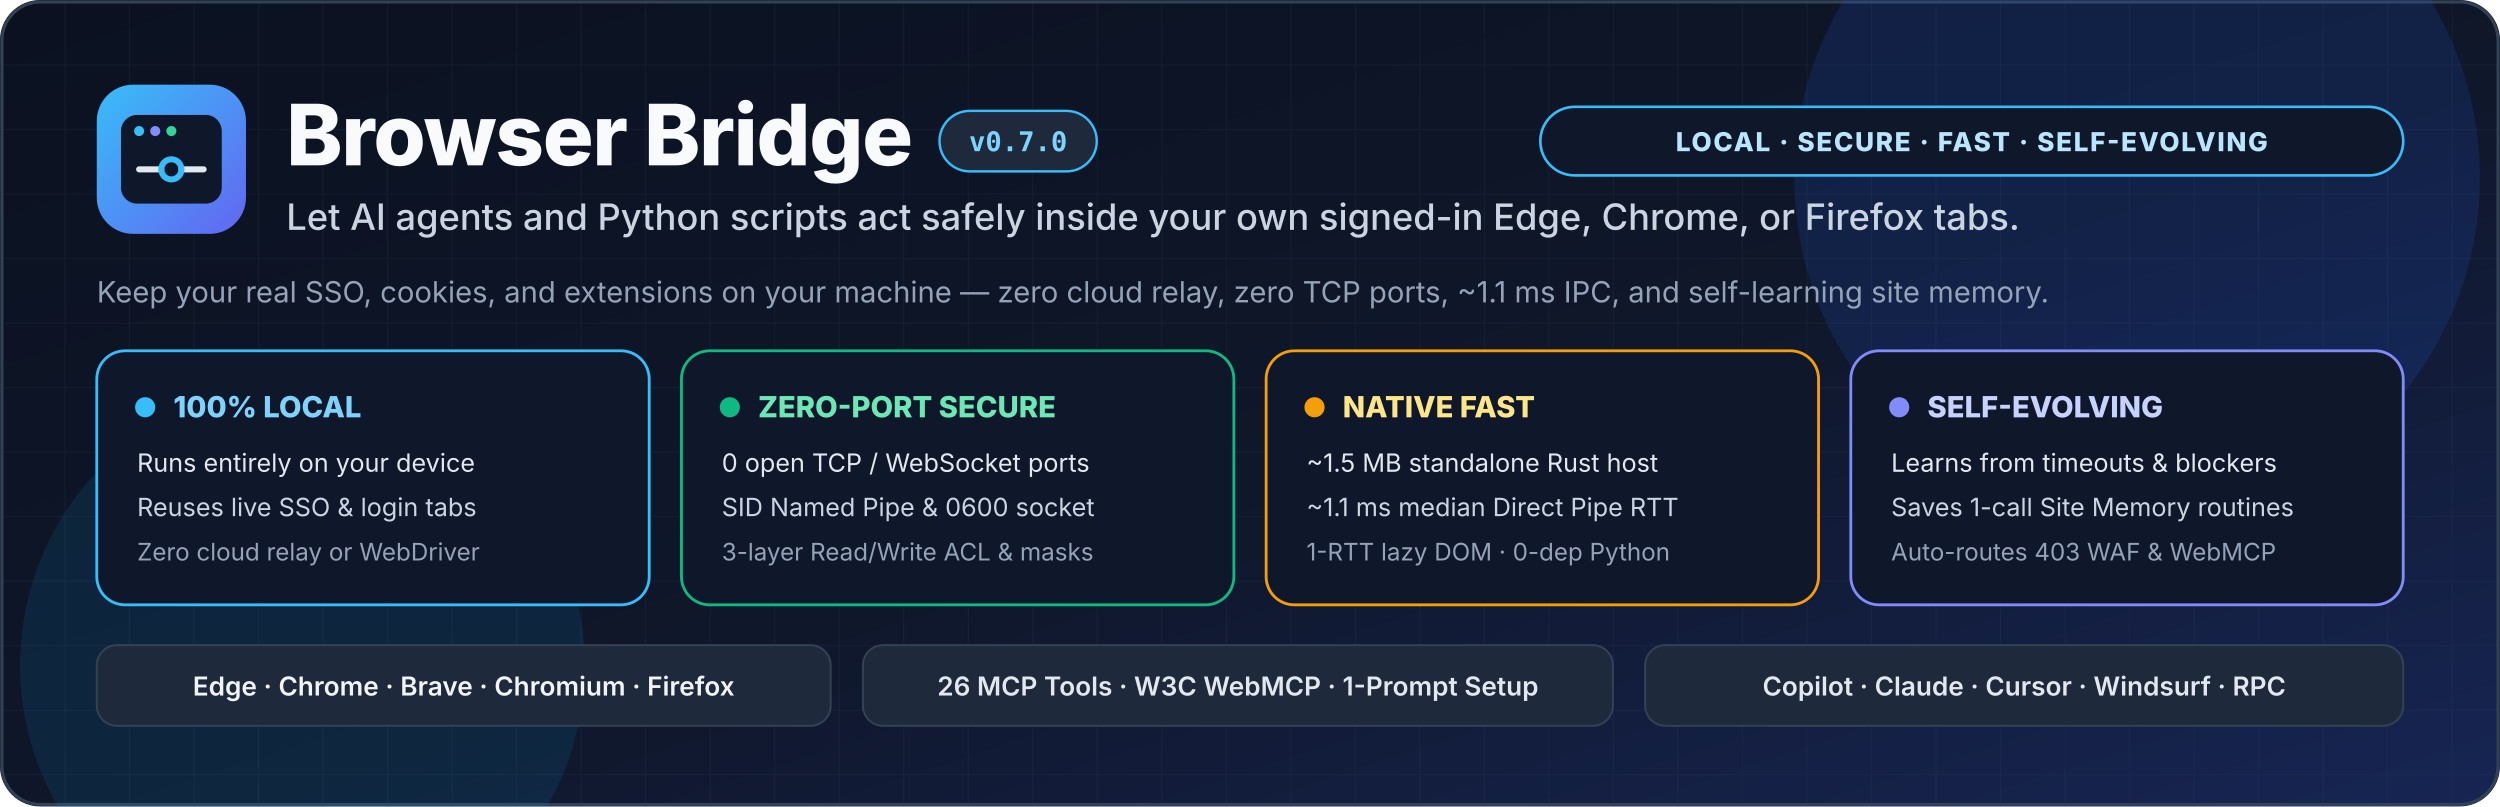
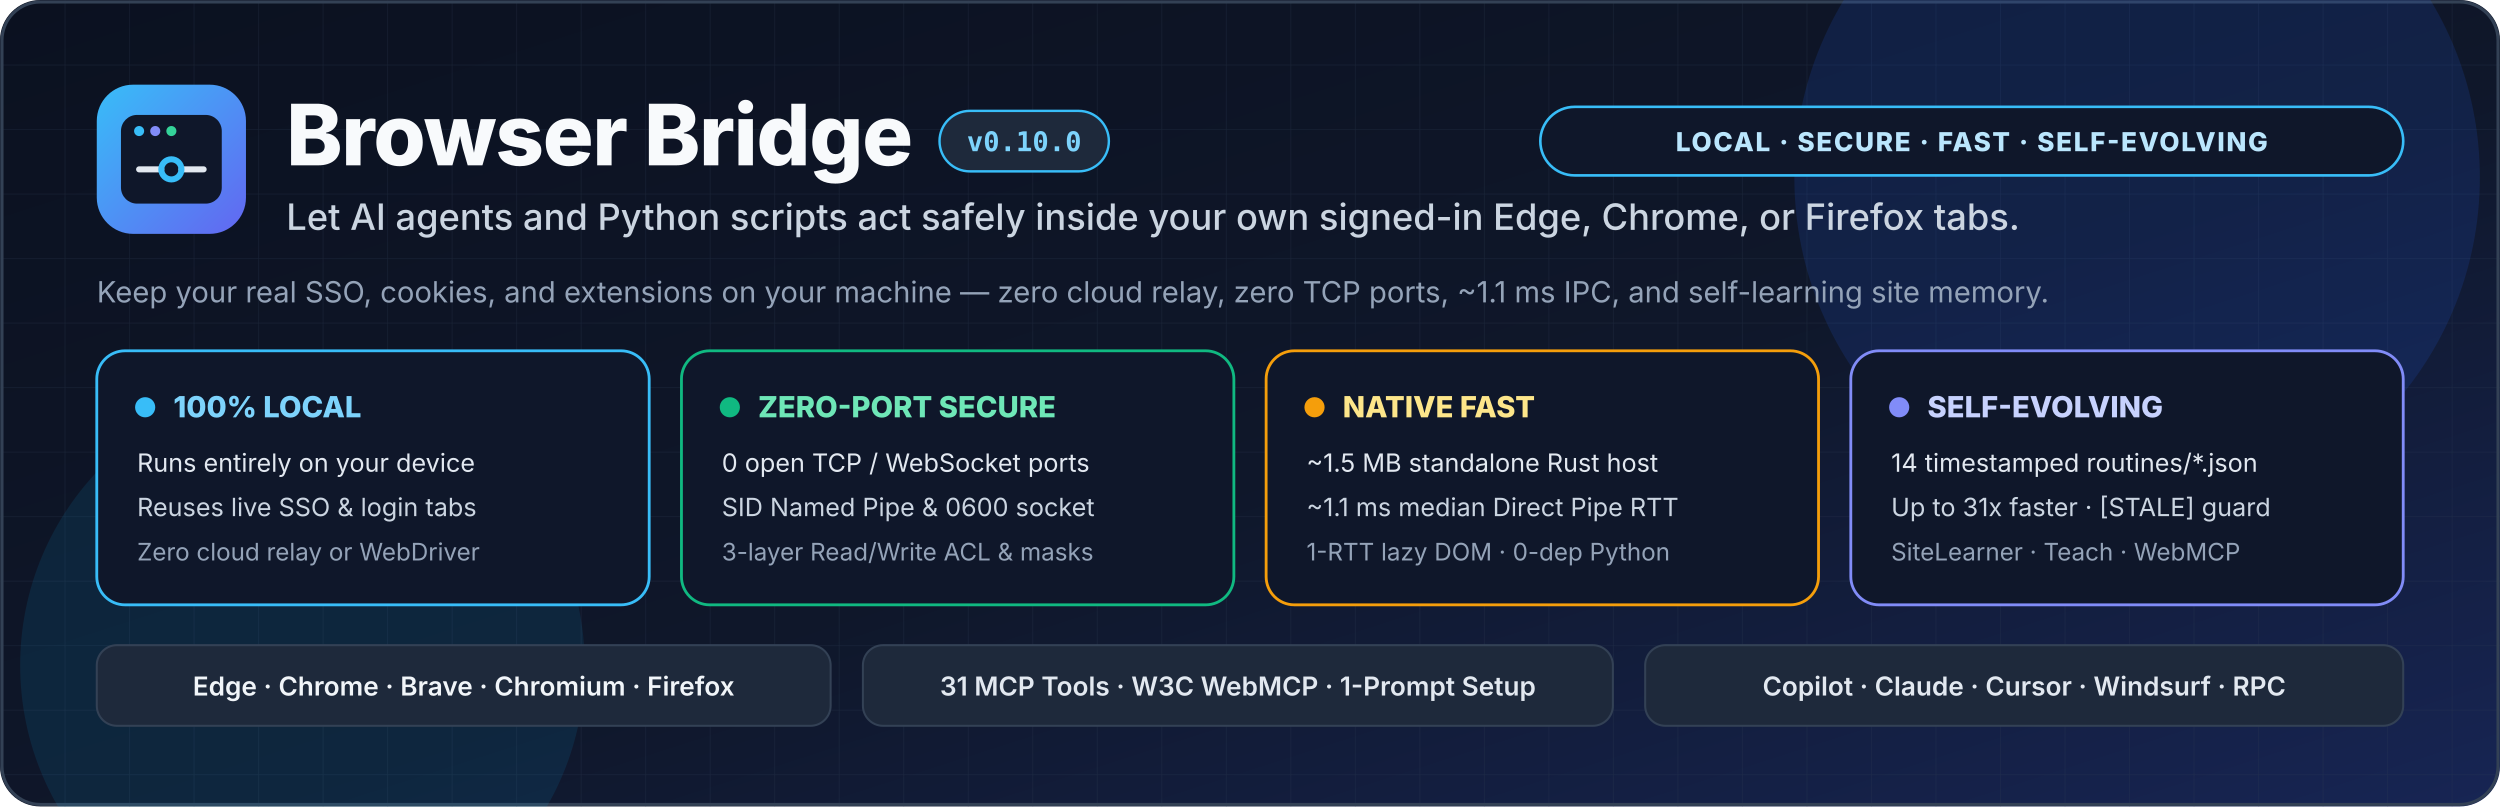
<svg xmlns="http://www.w3.org/2000/svg" viewBox="0 0 1240 400" width="1240" height="400" role="img" aria-labelledby="hero-title hero-desc">
  <defs>
    <linearGradient id="bg-grad" x1="0%" y1="0%" x2="100%" y2="100%">
      <stop offset="0%" stop-color="#0b1120" />
      <stop offset="55%" stop-color="#0f172a" />
      <stop offset="100%" stop-color="#172554" />
    </linearGradient>
    <linearGradient id="accent-grad" x1="0%" y1="0%" x2="100%" y2="100%">
      <stop offset="0%" stop-color="#38bdf8" />
      <stop offset="100%" stop-color="#6366f1" />
    </linearGradient>
    <pattern id="grid" width="32" height="32" patternUnits="userSpaceOnUse">
      <path d="M 32 0 L 0 0 0 32" fill="none" stroke="#334155" stroke-width="0.6" stroke-opacity="0.35" />
    </pattern>
  </defs>
  <rect width="1240" height="400" rx="20" fill="url(#bg-grad)" />
  <rect width="1240" height="400" rx="20" fill="url(#grid)" />
  <rect x="1" y="1" width="1238" height="398" rx="19" fill="none" stroke="#334155" stroke-width="1.5" />
  <circle cx="1060" cy="88" r="170" fill="#2563eb" fill-opacity="0.15" />
  <circle cx="150" cy="330" r="140" fill="#0ea5e9" fill-opacity="0.11" />
  <g transform="translate(48, 42)">
    <rect width="74" height="74" rx="18" fill="url(#accent-grad)" />
    <rect x="12" y="15" width="50" height="44" rx="8" fill="#0f172a" />
    <circle cx="21" cy="23" r="2.5" fill="#38bdf8" />
    <circle cx="29" cy="23" r="2.5" fill="#818cf8" />
    <circle cx="37" cy="23" r="2.5" fill="#34d399" />
    <path d="M 21 42 L 32 42 M 42 42 L 53 42" stroke="#e2e8f0" stroke-width="3" stroke-linecap="round" />
    <circle cx="37" cy="42" r="5" fill="none" stroke="#38bdf8" stroke-width="3" />
  </g>
  <text x="142" y="82" fill="#f8fafc" font-family="system-ui, -apple-system, 'Segoe UI', sans-serif" font-size="42" font-weight="800" letter-spacing="-0.6">Browser Bridge</text>
-   <rect x="466" y="55" width="78" height="30" rx="15" fill="#1e293b" stroke="#38bdf8" stroke-width="1.2" />
-   <text x="505" y="75" text-anchor="middle" fill="#7dd3fc" font-family="ui-monospace, 'Cascadia Code', Consolas, monospace" font-size="13.5" font-weight="700">v0.7.0</text>
+   <rect x="466" y="55" width="84" height="30" rx="15" fill="#1e293b" stroke="#38bdf8" stroke-width="1.2" />
+   <text x="508" y="75" text-anchor="middle" fill="#7dd3fc" font-family="ui-monospace, 'Cascadia Code', Consolas, monospace" font-size="13.5" font-weight="700">v0.10.0</text>
  <rect x="764" y="53" width="428" height="34" rx="17" fill="#0f172a" stroke="#38bdf8" stroke-width="1.3" />
  <text x="978" y="75" text-anchor="middle" fill="#bae6fd" font-family="system-ui, -apple-system, 'Segoe UI', sans-serif" font-size="13" font-weight="800" letter-spacing="0.8">LOCAL · SECURE · FAST · SELF-EVOLVING</text>
  <text x="142" y="114" fill="#cbd5e1" font-family="system-ui, -apple-system, 'Segoe UI', sans-serif" font-size="18" font-weight="500">Let AI agents and Python scripts act safely inside your own signed-in Edge, Chrome, or Firefox tabs.</text>
  <text x="48" y="150" fill="#94a3b8" font-family="system-ui, -apple-system, 'Segoe UI', sans-serif" font-size="14.5">Keep your real SSO, cookies, and extensions on your machine — zero cloud relay, zero TCP ports, ~1.1 ms IPC, and self-learning site memory.</text>
  <g transform="translate(48, 174)">
    <rect width="274" height="126" rx="14" fill="#0f172a" stroke="#38bdf8" stroke-width="1.4" />
    <circle cx="24" cy="28" r="5" fill="#38bdf8" />
    <text x="38" y="33" fill="#7dd3fc" font-family="system-ui, -apple-system, 'Segoe UI', sans-serif" font-size="14.5" font-weight="800">100% LOCAL</text>
    <text x="20" y="60" fill="#e2e8f0" font-family="system-ui, -apple-system, 'Segoe UI', sans-serif" font-size="12.5">Runs entirely on your device</text>
    <text x="20" y="82" fill="#cbd5e1" font-family="system-ui, -apple-system, 'Segoe UI', sans-serif" font-size="12.5">Reuses live SSO &amp; login tabs</text>
    <text x="20" y="104" fill="#94a3b8" font-family="system-ui, -apple-system, 'Segoe UI', sans-serif" font-size="12">Zero cloud relay or WebDriver</text>
  </g>
  <g transform="translate(338, 174)">
    <rect width="274" height="126" rx="14" fill="#0f172a" stroke="#10b981" stroke-width="1.4" />
    <circle cx="24" cy="28" r="5" fill="#10b981" />
    <text x="38" y="33" fill="#6ee7b7" font-family="system-ui, -apple-system, 'Segoe UI', sans-serif" font-size="14.5" font-weight="800">ZERO-PORT SECURE</text>
    <text x="20" y="60" fill="#e2e8f0" font-family="system-ui, -apple-system, 'Segoe UI', sans-serif" font-size="12.5">0 open TCP / WebSocket ports</text>
    <text x="20" y="82" fill="#cbd5e1" font-family="system-ui, -apple-system, 'Segoe UI', sans-serif" font-size="12.5">SID Named Pipe &amp; 0600 socket</text>
    <text x="20" y="104" fill="#94a3b8" font-family="system-ui, -apple-system, 'Segoe UI', sans-serif" font-size="12">3-layer Read/Write ACL &amp; masks</text>
  </g>
  <g transform="translate(628, 174)">
    <rect width="274" height="126" rx="14" fill="#0f172a" stroke="#f59e0b" stroke-width="1.4" />
    <circle cx="24" cy="28" r="5" fill="#f59e0b" />
    <text x="38" y="33" fill="#fde68a" font-family="system-ui, -apple-system, 'Segoe UI', sans-serif" font-size="14.5" font-weight="800">NATIVE FAST</text>
    <text x="20" y="60" fill="#e2e8f0" font-family="system-ui, -apple-system, 'Segoe UI', sans-serif" font-size="12.5">~1.5 MB standalone Rust host</text>
    <text x="20" y="82" fill="#cbd5e1" font-family="system-ui, -apple-system, 'Segoe UI', sans-serif" font-size="12.5">~1.1 ms median Direct Pipe RTT</text>
    <text x="20" y="104" fill="#94a3b8" font-family="system-ui, -apple-system, 'Segoe UI', sans-serif" font-size="12">1-RTT lazy DOM · 0-dep Python</text>
  </g>
  <g transform="translate(918, 174)">
    <rect width="274" height="126" rx="14" fill="#0f172a" stroke="#818cf8" stroke-width="1.4" />
    <circle cx="24" cy="28" r="5" fill="#818cf8" />
    <text x="38" y="33" fill="#c7d2fe" font-family="system-ui, -apple-system, 'Segoe UI', sans-serif" font-size="14.5" font-weight="800">SELF-EVOLVING</text>
-     <text x="20" y="60" fill="#e2e8f0" font-family="system-ui, -apple-system, 'Segoe UI', sans-serif" font-size="12.5">Learns from timeouts &amp; blockers</text>
-     <text x="20" y="82" fill="#cbd5e1" font-family="system-ui, -apple-system, 'Segoe UI', sans-serif" font-size="12.5">Saves 1-call Site Memory routines</text>
-     <text x="20" y="104" fill="#94a3b8" font-family="system-ui, -apple-system, 'Segoe UI', sans-serif" font-size="12">Auto-routes 403 WAF &amp; WebMCP</text>
+     <text x="20" y="60" fill="#e2e8f0" font-family="system-ui, -apple-system, 'Segoe UI', sans-serif" font-size="12.5">14 timestamped routines/*.json</text>
+     <text x="20" y="82" fill="#cbd5e1" font-family="system-ui, -apple-system, 'Segoe UI', sans-serif" font-size="12.5">Up to 31x faster · [STALE] guard</text>
+     <text x="20" y="104" fill="#94a3b8" font-family="system-ui, -apple-system, 'Segoe UI', sans-serif" font-size="12">SiteLearner · Teach · WebMCP</text>
  </g>
  <g transform="translate(48, 320)" font-family="system-ui, -apple-system, 'Segoe UI', sans-serif" font-size="13" font-weight="600">
    <g transform="translate(0, 0)">
      <rect width="364" height="40" rx="10" fill="#1e293b" stroke="#334155" stroke-width="1" />
      <text x="182" y="25" text-anchor="middle" fill="#f1f5f9">Edge · Chrome · Brave · Chromium · Firefox</text>
    </g>
    <g transform="translate(380, 0)">
      <rect width="372" height="40" rx="10" fill="#1e293b" stroke="#334155" stroke-width="1" />
-       <text x="186" y="25" text-anchor="middle" fill="#e2e8f0">26 MCP Tools · W3C WebMCP · 1-Prompt Setup</text>
+       <text x="186" y="25" text-anchor="middle" fill="#e2e8f0">31 MCP Tools · W3C WebMCP · 1-Prompt Setup</text>
    </g>
    <g transform="translate(768, 0)">
      <rect width="376" height="40" rx="10" fill="#1e293b" stroke="#334155" stroke-width="1" />
      <text x="188" y="25" text-anchor="middle" fill="#e2e8f0">Copilot · Claude · Cursor · Windsurf · RPC</text>
    </g>
  </g>
</svg>
